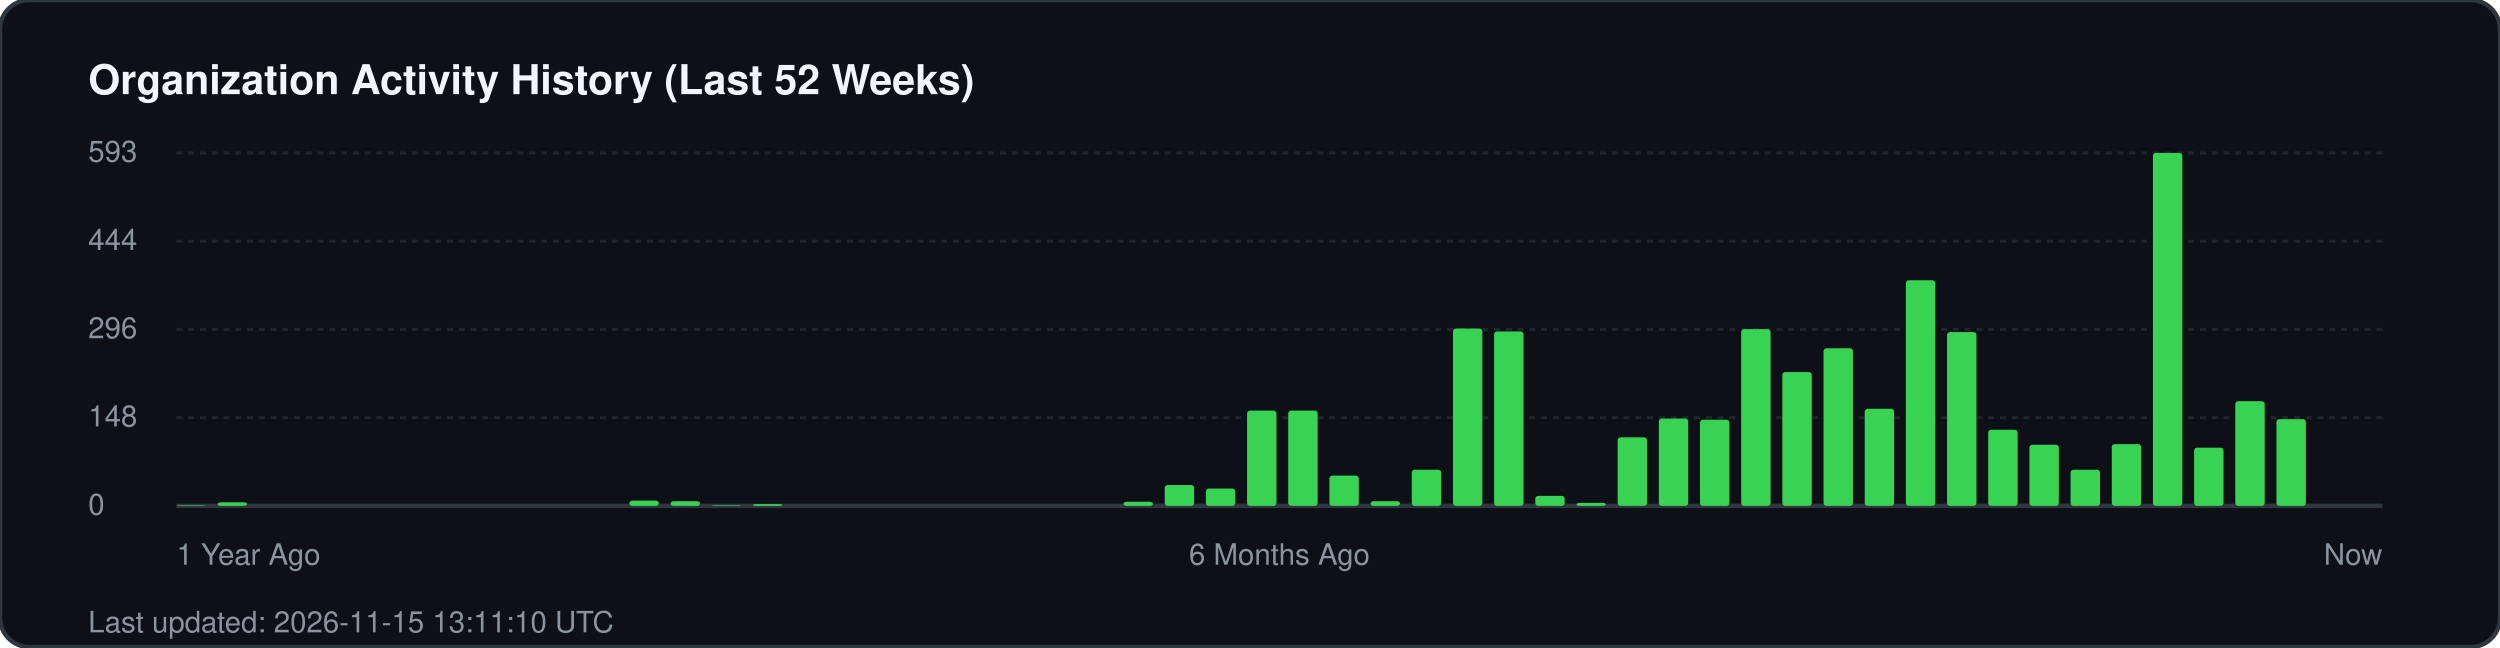
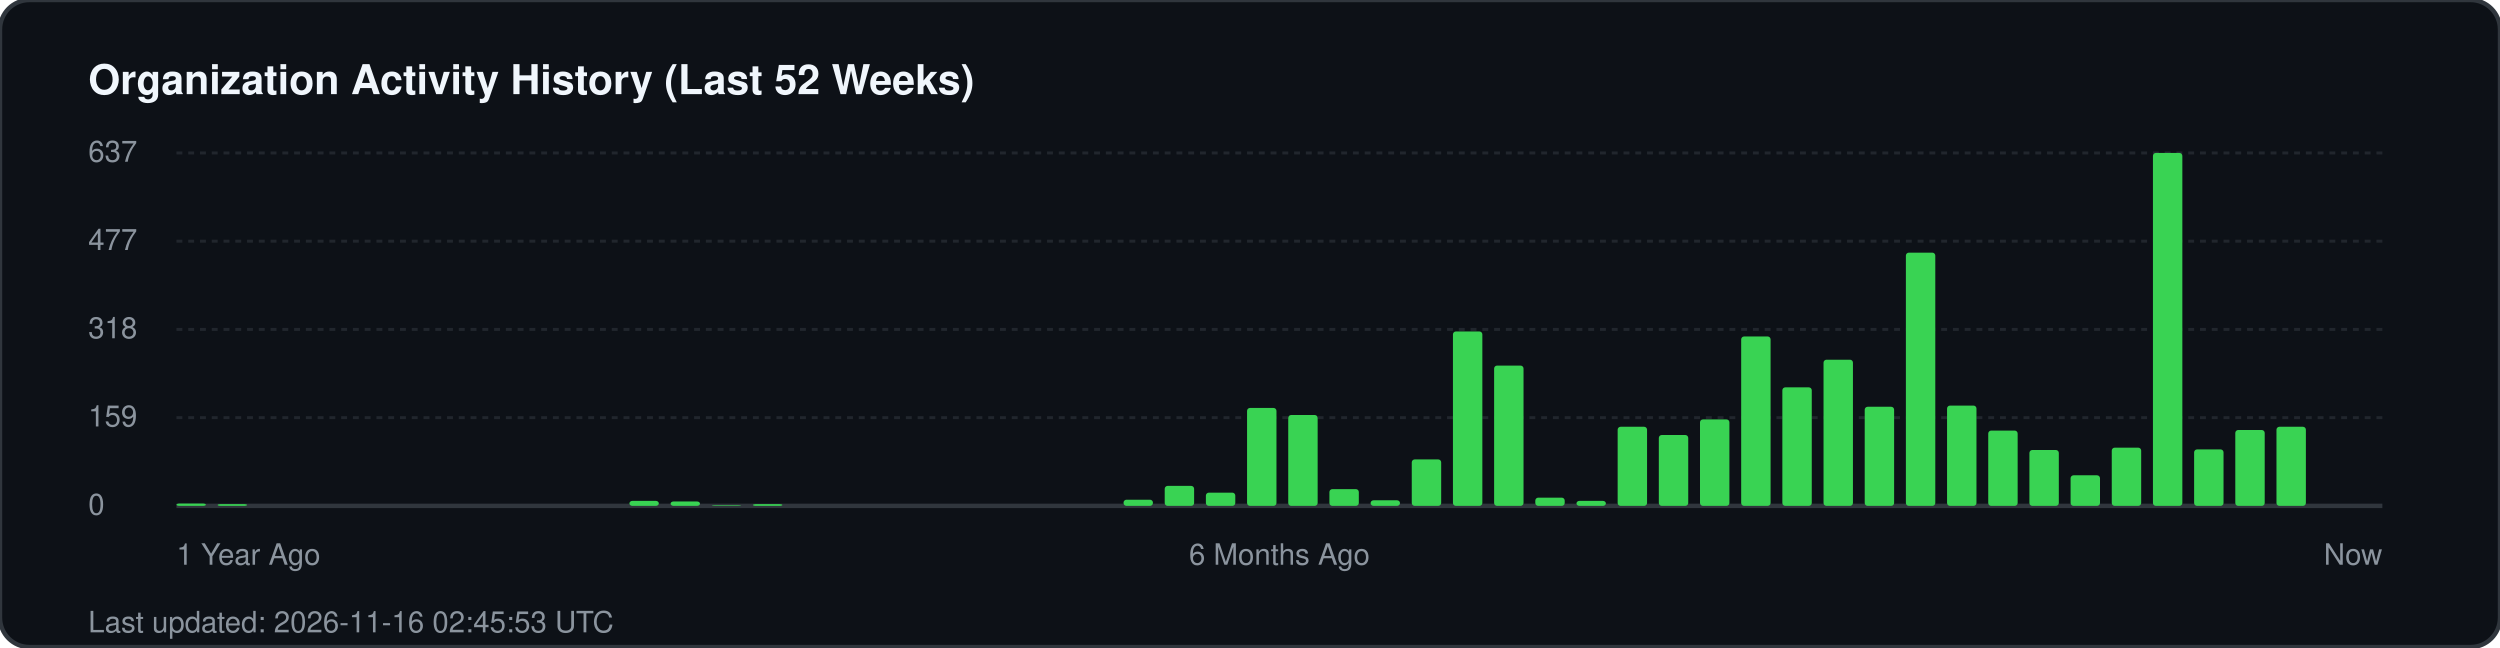
<svg xmlns="http://www.w3.org/2000/svg" width="850" height="220" viewBox="0 0 850 220" fill="none">
  <rect width="850" height="220" rx="10" fill="#0d1117" stroke="#30363d" stroke-width="1.5" />
  <text x="30" y="32" fill="#f0f6fc" font-family="-apple-system, BlinkMacSystemFont, 'Segoe UI', Helvetica, Arial, sans-serif" font-size="14" font-weight="700">Organization Activity History (Last 52 Weeks)</text>
  <g fill="#8b949e" font-family="-apple-system, BlinkMacSystemFont, 'Segoe UI', Helvetica, Arial, sans-serif" font-size="10">
-     <text x="30" y="55">593</text>
+     <text x="30" y="55">637</text>
    <line x1="60" y1="52" x2="810" y2="52" stroke="#21262d" stroke-width="1" stroke-dasharray="2 2" />
-     <text x="30" y="85">444</text>
+     <text x="30" y="85">477</text>
    <line x1="60" y1="82" x2="810" y2="82" stroke="#21262d" stroke-width="1" stroke-dasharray="2 2" />
-     <text x="30" y="115">296</text>
+     <text x="30" y="115">318</text>
    <line x1="60" y1="112" x2="810" y2="112" stroke="#21262d" stroke-width="1" stroke-dasharray="2 2" />
-     <text x="30" y="145">148</text>
+     <text x="30" y="145">159</text>
    <line x1="60" y1="142" x2="810" y2="142" stroke="#21262d" stroke-width="1" stroke-dasharray="2 2" />
    <text x="30" y="175">0</text>
    <line x1="60" y1="172" x2="810" y2="172" stroke="#30363d" stroke-width="1.5" />
  </g>
  <g transform="translate(60, 0)">
-     <rect x="0.0" y="171.8" width="10" height="0.2" fill="#39d353" rx="1" />
-     <rect x="14.0" y="170.8" width="10" height="1.2" fill="#39d353" rx="1" />
-     <rect x="154.0" y="170.2" width="10" height="1.8" fill="#39d353" rx="1" />
-     <rect x="168.0" y="170.4" width="10" height="1.6" fill="#39d353" rx="1" />
+     <rect x="0.0" y="171.2" width="10" height="0.8" fill="#39d353" rx="1" />
+     <rect x="14.0" y="171.4" width="10" height="0.6" fill="#39d353" rx="1" />
+     <rect x="154.0" y="170.3" width="10" height="1.7" fill="#39d353" rx="1" />
+     <rect x="168.0" y="170.5" width="10" height="1.5" fill="#39d353" rx="1" />
    <rect x="182.0" y="171.8" width="10" height="0.2" fill="#39d353" rx="1" />
    <rect x="196.0" y="171.4" width="10" height="0.6" fill="#39d353" rx="1" />
-     <rect x="322.0" y="170.6" width="10" height="1.4" fill="#39d353" rx="1" />
-     <rect x="336.0" y="164.9" width="10" height="7.1" fill="#39d353" rx="1" />
-     <rect x="350.0" y="166.1" width="10" height="5.9" fill="#39d353" rx="1" />
-     <rect x="364.0" y="139.6" width="10" height="32.4" fill="#39d353" rx="1" />
-     <rect x="378.0" y="139.6" width="10" height="32.4" fill="#39d353" rx="1" />
-     <rect x="392.0" y="161.7" width="10" height="10.3" fill="#39d353" rx="1" />
-     <rect x="406.0" y="170.4" width="10" height="1.6" fill="#39d353" rx="1" />
-     <rect x="420.0" y="159.7" width="10" height="12.3" fill="#39d353" rx="1" />
-     <rect x="434.0" y="111.7" width="10" height="60.3" fill="#39d353" rx="1" />
-     <rect x="448.0" y="112.7" width="10" height="59.3" fill="#39d353" rx="1" />
-     <rect x="462.0" y="168.6" width="10" height="3.4" fill="#39d353" rx="1" />
-     <rect x="476.0" y="171.0" width="10" height="1.0" fill="#39d353" rx="1" />
-     <rect x="490.0" y="148.7" width="10" height="23.3" fill="#39d353" rx="1" />
-     <rect x="504.0" y="142.3" width="10" height="29.7" fill="#39d353" rx="1" />
-     <rect x="518.0" y="142.7" width="10" height="29.3" fill="#39d353" rx="1" />
-     <rect x="532.0" y="111.9" width="10" height="60.1" fill="#39d353" rx="1" />
-     <rect x="546.0" y="126.5" width="10" height="45.5" fill="#39d353" rx="1" />
-     <rect x="560.0" y="118.4" width="10" height="53.6" fill="#39d353" rx="1" />
-     <rect x="574.0" y="139.0" width="10" height="33.0" fill="#39d353" rx="1" />
-     <rect x="588.0" y="95.3" width="10" height="76.7" fill="#39d353" rx="1" />
-     <rect x="602.0" y="112.9" width="10" height="59.1" fill="#39d353" rx="1" />
-     <rect x="616.0" y="146.1" width="10" height="25.9" fill="#39d353" rx="1" />
-     <rect x="630.0" y="151.2" width="10" height="20.8" fill="#39d353" rx="1" />
-     <rect x="644.0" y="159.7" width="10" height="12.3" fill="#39d353" rx="1" />
-     <rect x="658.0" y="151.0" width="10" height="21.0" fill="#39d353" rx="1" />
+     <rect x="322.0" y="169.9" width="10" height="2.1" fill="#39d353" rx="1" />
+     <rect x="336.0" y="165.2" width="10" height="6.8" fill="#39d353" rx="1" />
+     <rect x="350.0" y="167.5" width="10" height="4.5" fill="#39d353" rx="1" />
+     <rect x="364.0" y="138.7" width="10" height="33.3" fill="#39d353" rx="1" />
+     <rect x="378.0" y="141.1" width="10" height="30.9" fill="#39d353" rx="1" />
+     <rect x="392.0" y="166.3" width="10" height="5.7" fill="#39d353" rx="1" />
+     <rect x="406.0" y="170.1" width="10" height="1.9" fill="#39d353" rx="1" />
+     <rect x="420.0" y="156.2" width="10" height="15.8" fill="#39d353" rx="1" />
+     <rect x="434.0" y="112.7" width="10" height="59.3" fill="#39d353" rx="1" />
+     <rect x="448.0" y="124.3" width="10" height="47.7" fill="#39d353" rx="1" />
+     <rect x="462.0" y="169.2" width="10" height="2.8" fill="#39d353" rx="1" />
+     <rect x="476.0" y="170.3" width="10" height="1.7" fill="#39d353" rx="1" />
+     <rect x="490.0" y="145.1" width="10" height="26.9" fill="#39d353" rx="1" />
+     <rect x="504.0" y="147.9" width="10" height="24.1" fill="#39d353" rx="1" />
+     <rect x="518.0" y="142.6" width="10" height="29.4" fill="#39d353" rx="1" />
+     <rect x="532.0" y="114.4" width="10" height="57.6" fill="#39d353" rx="1" />
+     <rect x="546.0" y="131.7" width="10" height="40.3" fill="#39d353" rx="1" />
+     <rect x="560.0" y="122.3" width="10" height="49.7" fill="#39d353" rx="1" />
+     <rect x="574.0" y="138.3" width="10" height="33.7" fill="#39d353" rx="1" />
+     <rect x="588.0" y="85.9" width="10" height="86.1" fill="#39d353" rx="1" />
+     <rect x="602.0" y="137.9" width="10" height="34.1" fill="#39d353" rx="1" />
+     <rect x="616.0" y="146.4" width="10" height="25.6" fill="#39d353" rx="1" />
+     <rect x="630.0" y="153.0" width="10" height="19.0" fill="#39d353" rx="1" />
+     <rect x="644.0" y="161.6" width="10" height="10.4" fill="#39d353" rx="1" />
+     <rect x="658.0" y="152.2" width="10" height="19.8" fill="#39d353" rx="1" />
    <rect x="672.0" y="52.0" width="10" height="120.0" fill="#39d353" rx="1" />
-     <rect x="686.0" y="152.2" width="10" height="19.8" fill="#39d353" rx="1" />
-     <rect x="700.0" y="136.4" width="10" height="35.6" fill="#39d353" rx="1" />
-     <rect x="714.0" y="142.5" width="10" height="29.5" fill="#39d353" rx="1" />
+     <rect x="686.0" y="152.8" width="10" height="19.2" fill="#39d353" rx="1" />
+     <rect x="700.0" y="146.2" width="10" height="25.8" fill="#39d353" rx="1" />
+     <rect x="714.0" y="145.1" width="10" height="26.9" fill="#39d353" rx="1" />
  </g>
  <g transform="translate(60, 192)" fill="#8b949e" font-family="-apple-system, BlinkMacSystemFont, 'Segoe UI', Helvetica, Arial, sans-serif" font-size="10">
    <text x="0">1 Year Ago</text>
    <text x="375" text-anchor="middle">6 Months Ago</text>
    <text x="750" text-anchor="end">Now</text>
  </g>
-   <text x="30" y="215" fill="#8b949e" font-family="-apple-system, BlinkMacSystemFont, 'Segoe UI', Helvetica, Arial, sans-serif" font-size="10">Last updated: 2026-11-15 13:11:10 UTC</text>
+   <text x="30" y="215" fill="#8b949e" font-family="-apple-system, BlinkMacSystemFont, 'Segoe UI', Helvetica, Arial, sans-serif" font-size="10">Last updated: 2026-11-16 02:45:53 UTC</text>
</svg>
